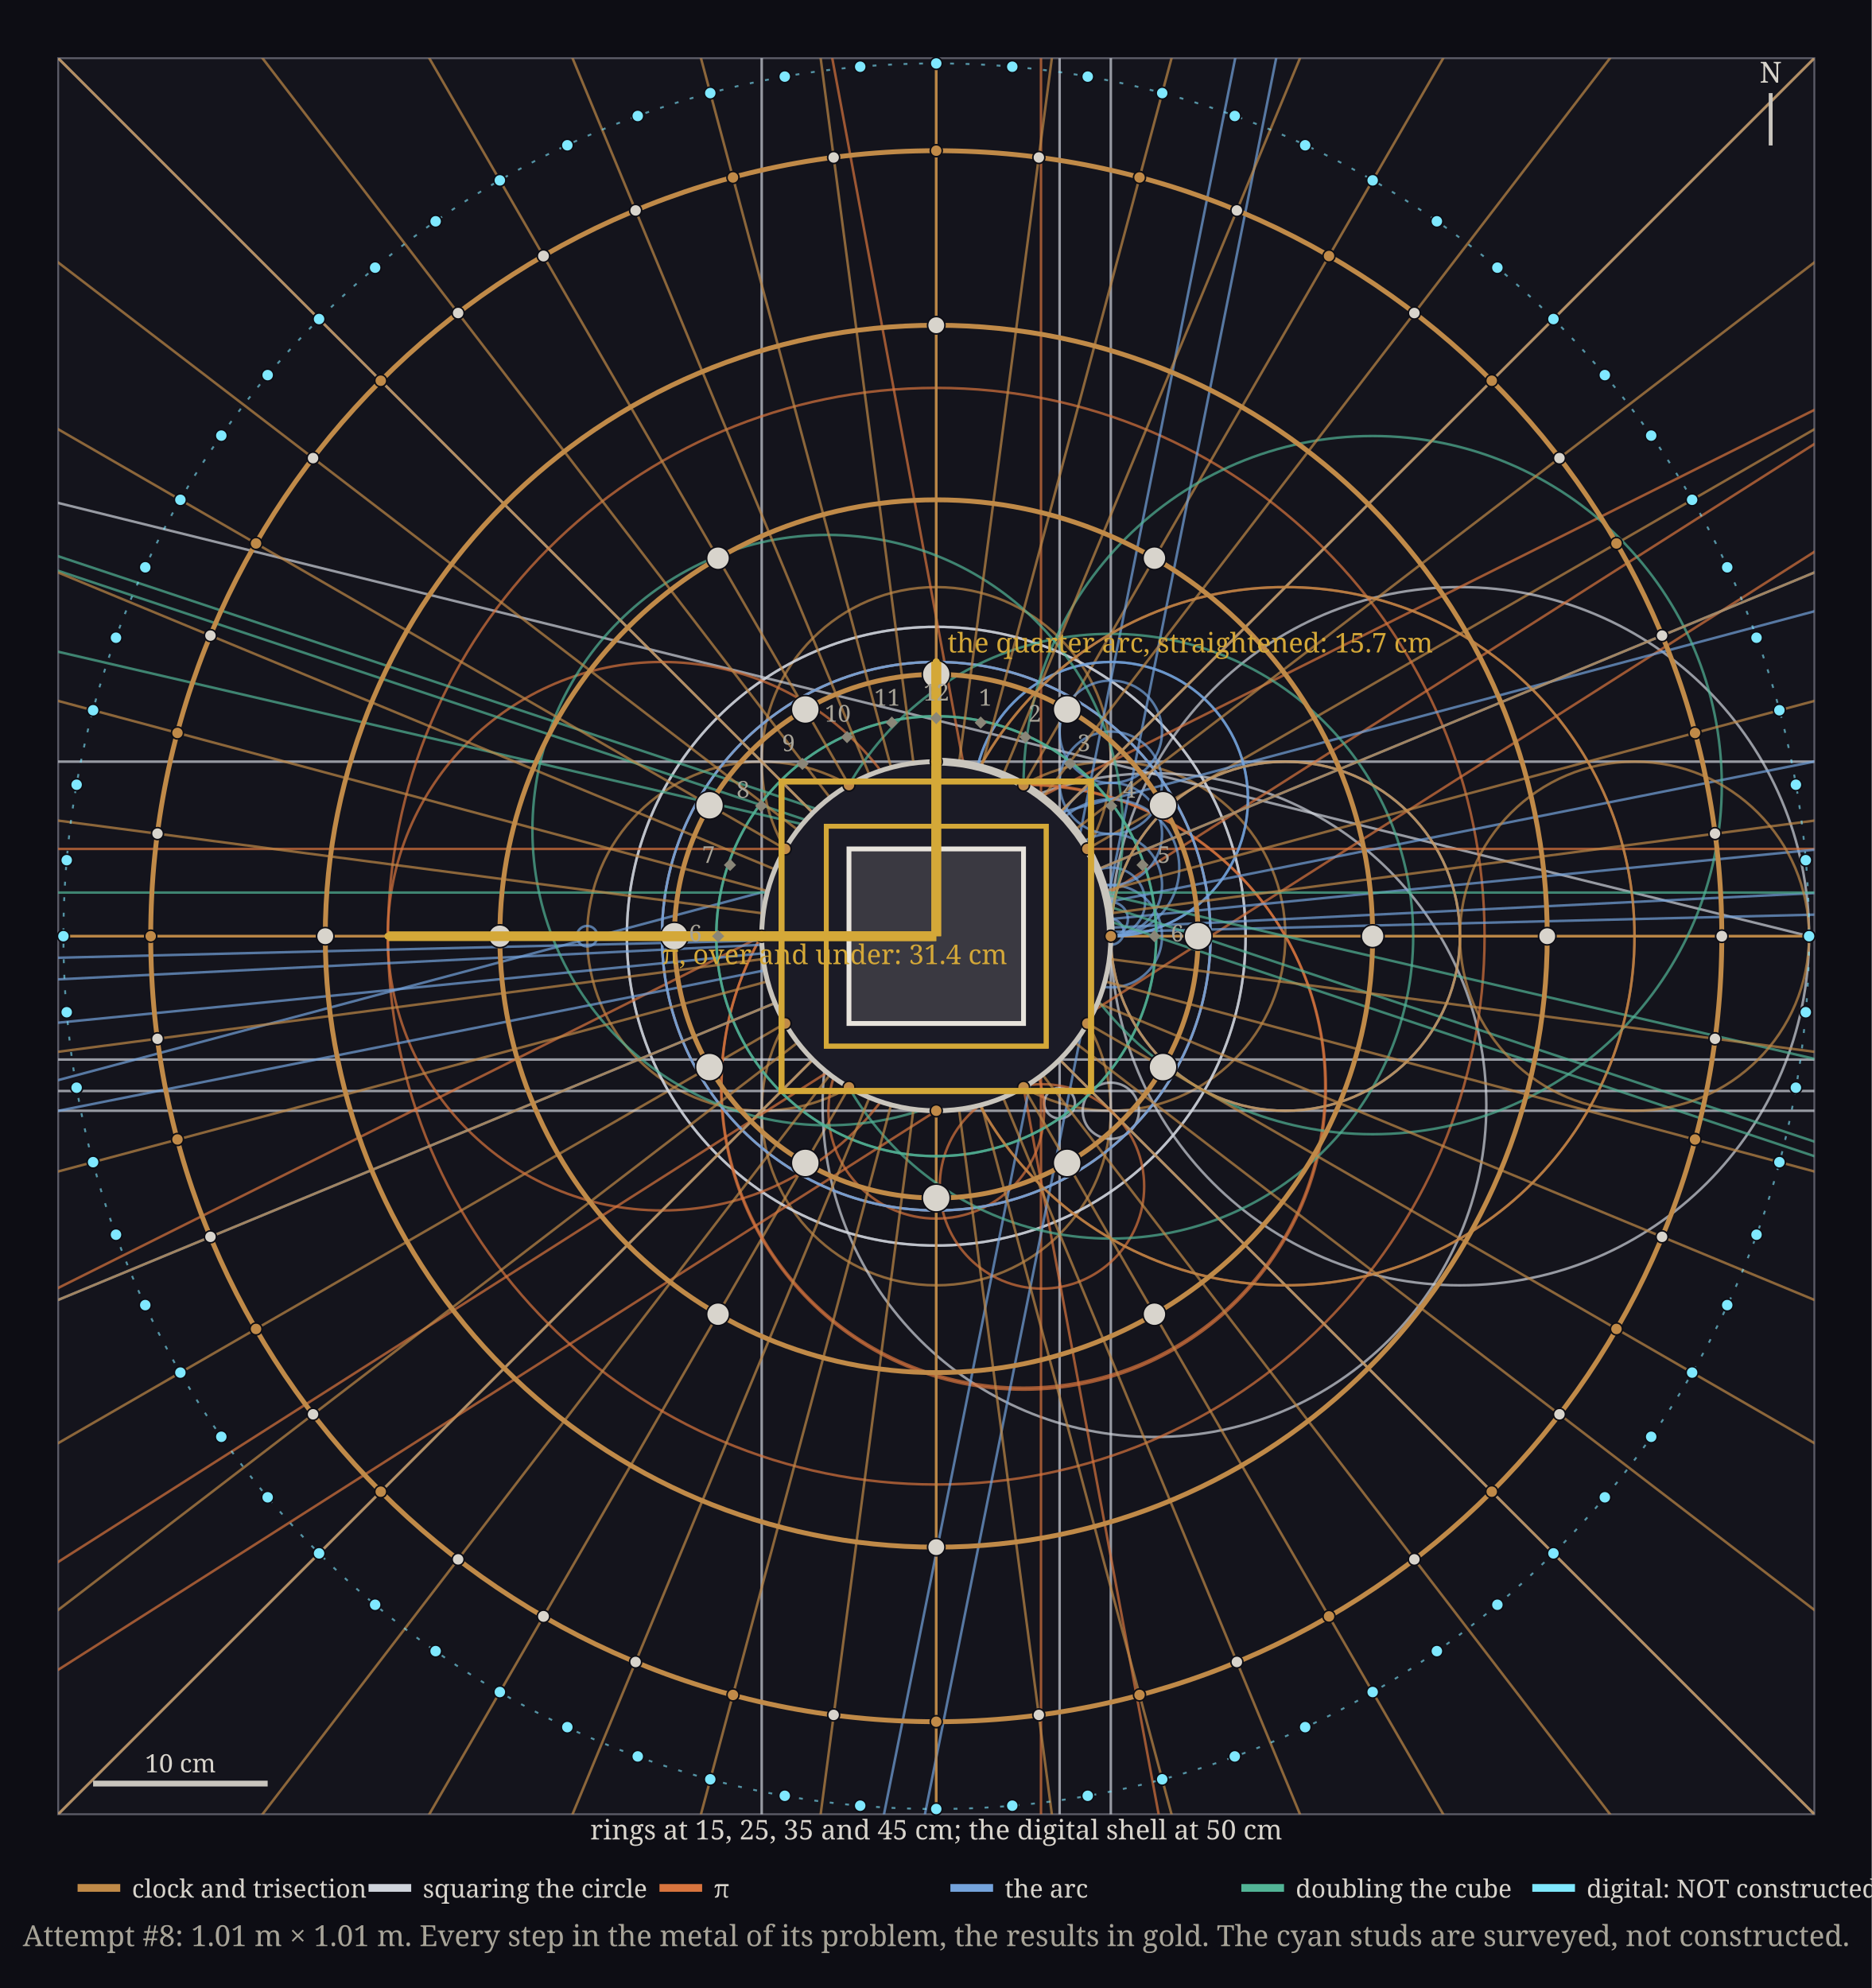
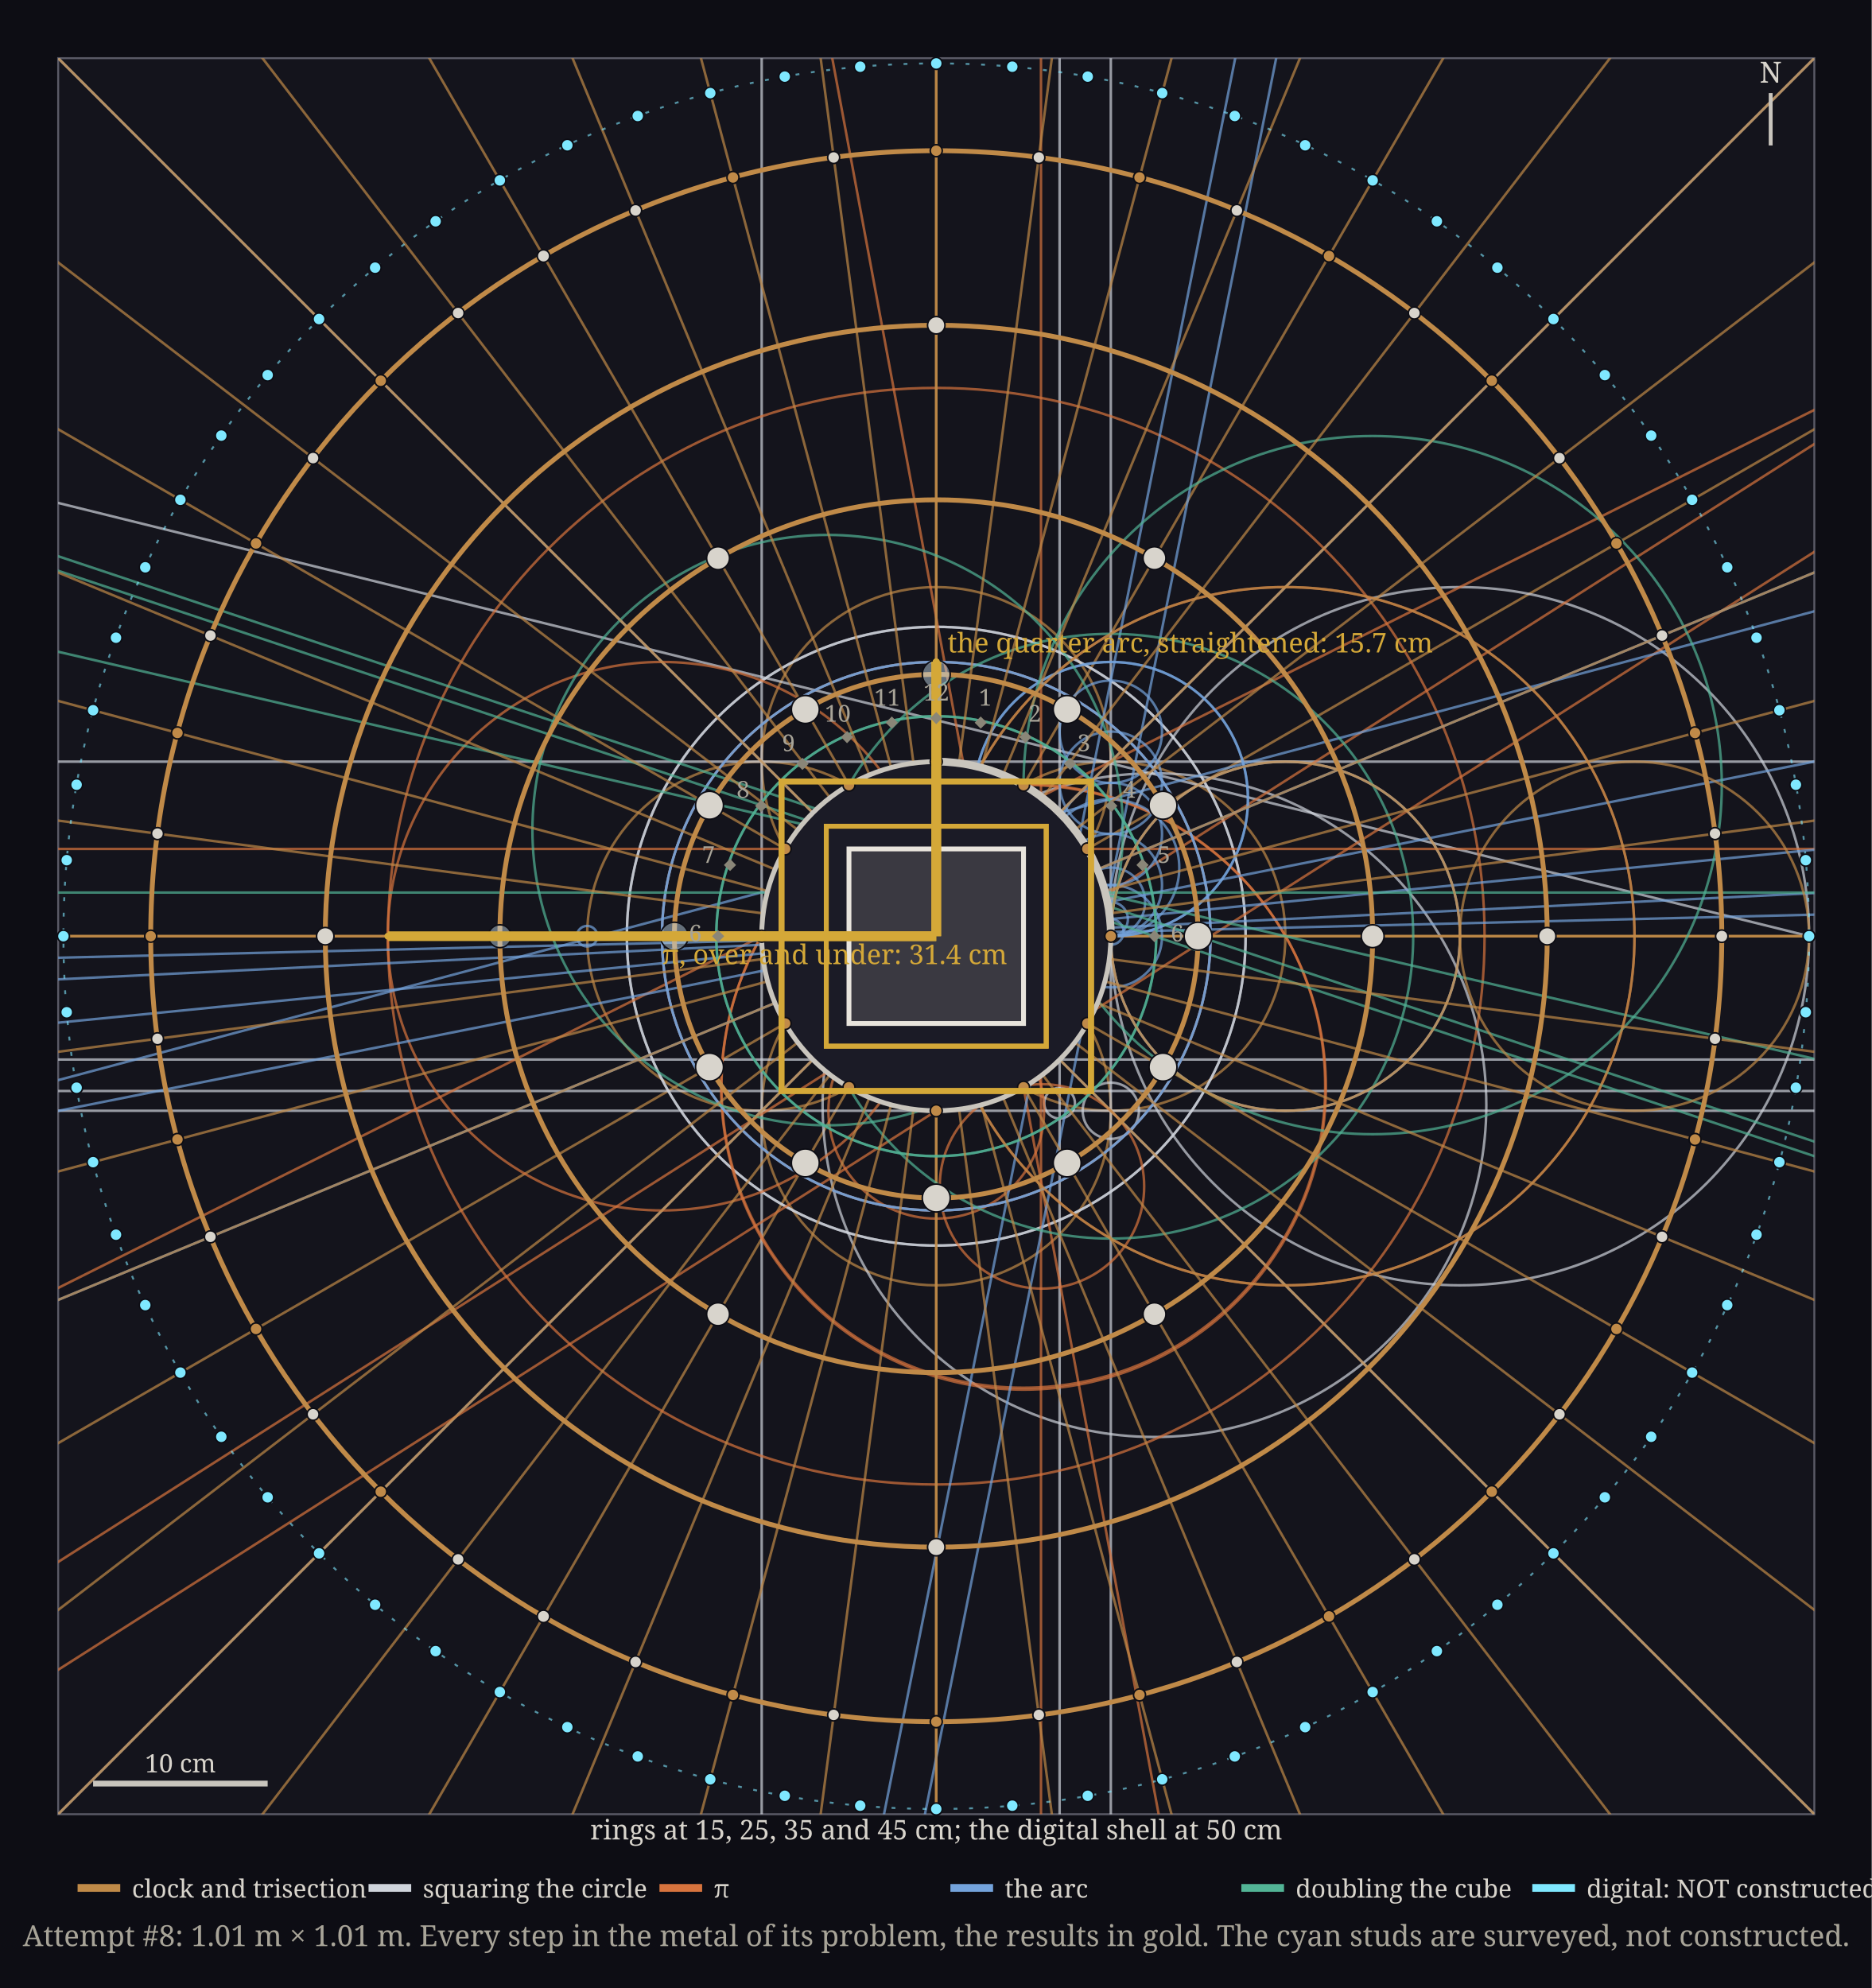
<svg xmlns="http://www.w3.org/2000/svg" width="965" height="1025" viewBox="0 0 965 1025" font-family="Georgia, serif">
  <rect width="100%" height="100%" fill="#0d0d14" />
  <rect x="30.0" y="30.0" width="905.4" height="905.4" fill="#14141c" stroke="#5a5a66" />
  <clipPath id="site">
    <rect x="30.0" y="30.0" width="905.4" height="905.4" />
  </clipPath>
  <g clip-path="url(#site)" fill="none" stroke-width="1.3" stroke-opacity="0.7">
    <circle cx="482.7" cy="482.7" r="90.0" stroke="#c08a48" />
    <line x1="9482.7" y1="482.7" x2="-8517.3" y2="482.7" stroke="#c08a48" />
    <line x1="482.7" y1="-8517.3" x2="482.7" y2="9482.7" stroke="#c08a48" />
    <circle cx="572.7" cy="482.7" r="90.0" stroke="#c08a48" />
    <circle cx="482.7" cy="392.7" r="90.0" stroke="#c08a48" />
    <circle cx="392.7" cy="482.7" r="90.0" stroke="#c08a48" />
    <circle cx="482.7" cy="572.7" r="90.0" stroke="#c08a48" />
    <line x1="8276.9" y1="-4017.3" x2="-7311.5" y2="4982.7" stroke="#c08a48" />
    <line x1="4982.7" y1="-7311.5" x2="-4017.3" y2="8276.9" stroke="#c08a48" />
    <circle cx="662.7" cy="482.7" r="90.0" stroke="#cfd4dc" />
    <circle cx="752.7" cy="482.7" r="180.0" stroke="#cfd4dc" />
    <line x1="9245.2" y1="2539.5" x2="-8227.9" y2="-1784.0" stroke="#cfd4dc" />
    <circle cx="595.2" cy="569.8" r="171.1" stroke="#cfd4dc" />
    <circle cx="482.7" cy="482.7" r="159.5" stroke="#cfd4dc" />
    <line x1="572.7" y1="-8517.3" x2="572.7" y2="9482.7" stroke="#cfd4dc" />
    <line x1="-8517.3" y1="572.7" x2="9482.7" y2="572.7" stroke="#cfd4dc" />
    <line x1="392.7" y1="-8517.3" x2="392.7" y2="9482.7" stroke="#cfd4dc" />
    <line x1="-8517.3" y1="392.7" x2="9482.7" y2="392.7" stroke="#cfd4dc" />
    <line x1="6846.7" y1="6846.7" x2="-5881.3" y2="-5881.3" stroke="#cfd4dc" />
    <line x1="-5881.3" y1="6846.7" x2="6846.7" y2="-5881.3" stroke="#cfd4dc" />
    <line x1="-8517.3" y1="546.3" x2="9482.7" y2="546.3" stroke="#cfd4dc" />
    <line x1="546.3" y1="-8517.3" x2="546.3" y2="9482.7" stroke="#cfd4dc" />
    <circle cx="546.3" cy="568.8" r="7.9" stroke="#cfd4dc" />
    <circle cx="572.7" cy="572.7" r="14.5" stroke="#cfd4dc" />
    <line x1="-8517.3" y1="562.5" x2="9482.7" y2="562.5" stroke="#cfd4dc" />
    <circle cx="482.7" cy="482.7" r="159.5" stroke="#cfd4dc" />
    <line x1="-8517.3" y1="437.7" x2="9482.7" y2="437.7" stroke="#d8743e" />
    <line x1="8514.5" y1="-3578.2" x2="-7585.1" y2="4471.6" stroke="#d8743e" />
    <line x1="536.7" y1="-8517.3" x2="536.7" y2="9482.7" stroke="#d8743e" />
    <circle cx="482.7" cy="437.7" r="45.0" stroke="#d8743e" />
    <circle cx="482.7" cy="572.7" r="55.6" stroke="#d8743e" />
    <line x1="-7093.8" y1="5340.4" x2="8090.4" y2="-4326.0" stroke="#d8743e" />
    <line x1="-7068.6" y1="5380.0" x2="8115.6" y2="-4286.5" stroke="#d8743e" />
    <circle cx="482.7" cy="482.7" r="141.4" stroke="#d8743e" />
    <circle cx="341.3" cy="482.7" r="141.4" stroke="#d8743e" />
    <line x1="-8517.3" y1="482.7" x2="9482.7" y2="482.7" stroke="#c08a48" />
    <circle cx="662.7" cy="482.7" r="180.0" stroke="#d8743e" />
    <circle cx="527.7" cy="560.6" r="155.9" stroke="#d8743e" />
    <line x1="2156.8" y1="9325.7" x2="-1132.4" y2="-8371.3" stroke="#d8743e" />
    <circle cx="537.2" cy="611.7" r="52.7" stroke="#d8743e" />
    <circle cx="527.6" cy="559.9" r="155.6" stroke="#d8743e" />
    <circle cx="482.7" cy="482.7" r="282.7" stroke="#d8743e" />
    <line x1="-8517.3" y1="482.7" x2="9482.7" y2="482.7" stroke="#c08a48" />
    <line x1="-7832.2" y1="3926.9" x2="8797.6" y2="-2961.5" stroke="#74a3dc" />
    <line x1="-8344.4" y1="2238.5" x2="9309.8" y2="-1273.1" stroke="#74a3dc" />
    <line x1="-8474.0" y1="1364.9" x2="9439.4" y2="-399.5" stroke="#74a3dc" />
    <line x1="-8506.5" y1="924.3" x2="9471.9" y2="41.1" stroke="#74a3dc" />
    <line x1="-8514.6" y1="703.6" x2="9480.0" y2="261.8" stroke="#74a3dc" />
    <circle cx="572.7" cy="480.5" r="6.6" stroke="#74a3dc" />
    <circle cx="572.7" cy="473.9" r="8.8" stroke="#74a3dc" />
    <circle cx="572.7" cy="465.0" r="17.7" stroke="#74a3dc" />
    <circle cx="572.7" cy="447.4" r="35.3" stroke="#74a3dc" />
    <circle cx="572.7" cy="412.0" r="70.7" stroke="#74a3dc" />
    <circle cx="482.7" cy="482.7" r="141.4" stroke="#74a3dc" />
    <line x1="482.7" y1="-8517.3" x2="482.7" y2="9482.7" stroke="#c08a48" />
    <circle cx="572.7" cy="482.7" r="26.4" stroke="#74a3dc" />
    <circle cx="572.7" cy="456.3" r="26.4" stroke="#74a3dc" />
    <circle cx="572.7" cy="430.0" r="26.4" stroke="#74a3dc" />
    <circle cx="572.7" cy="403.6" r="26.4" stroke="#74a3dc" />
    <circle cx="572.7" cy="377.3" r="26.4" stroke="#74a3dc" />
    <line x1="-1221.2" y1="9320.2" x2="2308.9" y2="-8330.3" stroke="#74a3dc" />
    <line x1="-1200.9" y1="9324.2" x2="2329.2" y2="-8326.2" stroke="#74a3dc" />
    <circle cx="302.7" cy="482.7" r="5.3" stroke="#74a3dc" />
    <line x1="9166.5" y1="-1882.4" x2="-8224.4" y2="2760.7" stroke="#74a3dc" />
    <circle cx="572.7" cy="412.0" r="70.7" stroke="#74a3dc" />
    <circle cx="482.7" cy="482.7" r="141.4" stroke="#74a3dc" />
    <line x1="482.7" y1="-8517.3" x2="482.7" y2="9482.7" stroke="#c08a48" />
    <circle cx="572.7" cy="482.7" r="155.9" stroke="#52b496" />
    <circle cx="707.7" cy="404.8" r="180.0" stroke="#52b496" />
    <line x1="-8275.7" y1="-1589.2" x2="9259.4" y2="2475.4" stroke="#52b496" />
    <circle cx="426.7" cy="428.0" r="152.2" stroke="#52b496" />
    <circle cx="482.7" cy="482.7" r="113.4" stroke="#52b496" />
    <circle cx="482.7" cy="482.7" r="45.0" stroke="#52b496" />
    <line x1="-8517.3" y1="460.2" x2="9482.7" y2="460.2" stroke="#52b496" />
    <circle cx="482.7" cy="460.2" r="22.5" stroke="#52b496" />
    <circle cx="505.2" cy="460.2" r="22.5" stroke="#52b496" />
    <circle cx="527.7" cy="460.2" r="22.5" stroke="#52b496" />
    <line x1="-8041.9" y1="-2403.8" x2="9034.3" y2="3288.2" stroke="#52b496" />
    <line x1="-8044.2" y1="-2397.1" x2="9032.1" y2="3295.0" stroke="#52b496" />
    <circle cx="521.7" cy="460.2" r="37.5" stroke="#52b496" />
    <circle cx="482.7" cy="482.7" r="113.4" stroke="#52b496" />
    <circle cx="662.7" cy="482.7" r="90.0" stroke="#c08a48" />
    <circle cx="662.7" cy="482.7" r="180.0" stroke="#c08a48" />
    <circle cx="842.7" cy="482.7" r="90.0" stroke="#c08a48" />
    <circle cx="482.7" cy="482.7" r="135.0" stroke="#c08a48" />
    <circle cx="482.7" cy="482.7" r="225.0" stroke="#c08a48" />
    <circle cx="482.7" cy="482.7" r="315.0" stroke="#c08a48" />
    <circle cx="482.7" cy="482.7" r="405.0" stroke="#c08a48" />
    <line x1="-4017.3" y1="-7311.5" x2="4982.7" y2="8276.9" stroke="#c08a48" />
    <line x1="-7311.5" y1="-4017.3" x2="8276.9" y2="4982.7" stroke="#c08a48" />
    <line x1="9176.0" y1="-1846.7" x2="-8210.6" y2="2812.1" stroke="#c08a48" />
    <line x1="6846.7" y1="-5881.3" x2="-5881.3" y2="6846.7" stroke="#c08a48" />
    <line x1="2812.1" y1="-8210.6" x2="-1846.7" y2="9176.0" stroke="#c08a48" />
    <line x1="-1846.7" y1="-8210.6" x2="2812.1" y2="9176.0" stroke="#c08a48" />
    <line x1="-5881.3" y1="-5881.3" x2="6846.7" y2="6846.7" stroke="#c08a48" />
    <line x1="-8210.6" y1="-1846.7" x2="9176.0" y2="2812.1" stroke="#c08a48" />
    <line x1="9405.7" y1="-692.0" x2="-8440.3" y2="1657.4" stroke="#c08a48" />
    <line x1="8797.6" y1="-2961.5" x2="-7832.2" y2="3926.9" stroke="#c08a48" />
    <line x1="7622.9" y1="-4996.2" x2="-6657.5" y2="5961.6" stroke="#c08a48" />
    <line x1="5961.6" y1="-6657.5" x2="-4996.2" y2="7622.9" stroke="#c08a48" />
    <line x1="3926.9" y1="-7832.2" x2="-2961.5" y2="8797.6" stroke="#c08a48" />
    <line x1="1657.4" y1="-8440.3" x2="-692.0" y2="9405.7" stroke="#c08a48" />
    <line x1="-692.0" y1="-8440.3" x2="1657.4" y2="9405.7" stroke="#c08a48" />
    <line x1="-2961.5" y1="-7832.2" x2="3926.9" y2="8797.6" stroke="#c08a48" />
    <line x1="-4996.2" y1="-6657.5" x2="5961.6" y2="7622.9" stroke="#c08a48" />
    <line x1="-6657.5" y1="-4996.2" x2="7622.9" y2="5961.6" stroke="#c08a48" />
    <line x1="-7832.2" y1="-2961.5" x2="8797.6" y2="3926.9" stroke="#c08a48" />
    <line x1="-8440.3" y1="-692.0" x2="9405.7" y2="1657.4" stroke="#c08a48" />
  </g>
  <circle cx="482.7" cy="482.7" r="90.0" fill="#1b1b26" stroke="#c9c5bd" stroke-width="2.5" />
  <polyline points="572.7,482.7 572.6,478.0 572.2,473.3 571.6,468.6 570.7,464.0 569.6,459.4 568.3,454.9 566.7,450.4 564.9,446.1 562.9,441.8 560.6,437.7 558.2,433.7 555.5,429.8 552.6,426.1 549.6,422.5 546.3,419.1 542.9,415.8 539.3,412.8 535.6,409.9 531.7,407.2 527.7,404.8 523.6,402.5 519.3,400.5 515.0,398.7 510.5,397.1 506.0,395.8 501.4,394.7 496.8,393.8 492.1,393.2 487.4,392.8 482.7,392.7" fill="none" stroke="#c9c5bd" stroke-width="4" />
  <circle cx="482.7" cy="482.7" r="135.0" fill="none" stroke="#c08a48" stroke-width="2.5" />
  <circle cx="482.7" cy="482.7" r="225.0" fill="none" stroke="#c08a48" stroke-width="2.5" />
  <circle cx="482.7" cy="482.7" r="315.0" fill="none" stroke="#c08a48" stroke-width="2.5" />
  <circle cx="482.7" cy="482.7" r="405.0" fill="none" stroke="#c08a48" stroke-width="2.5" />
  <circle cx="482.7" cy="482.7" r="450.0" fill="none" stroke="#7fe8ff" stroke-width="1" stroke-dasharray="2 6" stroke-opacity="0.6" />
  <circle cx="617.7" cy="482.7" r="7.2" fill="#d8d4cc" stroke="#0d0d14" stroke-width="0.8" />
  <circle cx="599.6" cy="415.2" r="7.2" fill="#d8d4cc" stroke="#0d0d14" stroke-width="0.8" />
  <circle cx="550.2" cy="365.8" r="7.2" fill="#d8d4cc" stroke="#0d0d14" stroke-width="0.8" />
-   <circle cx="482.7" cy="347.7" r="7.2" fill="#d8d4cc" stroke="#0d0d14" stroke-width="0.8" />
+   <circle cx="482.7" cy="347.7" r="7.2" fill="rgba(200,225,240,0.45)" stroke="#0d0d14" stroke-width="0.8" />
  <circle cx="415.2" cy="365.8" r="7.2" fill="#d8d4cc" stroke="#0d0d14" stroke-width="0.8" />
  <circle cx="365.8" cy="415.2" r="7.2" fill="#d8d4cc" stroke="#0d0d14" stroke-width="0.8" />
-   <circle cx="347.7" cy="482.7" r="7.2" fill="#d8d4cc" stroke="#0d0d14" stroke-width="0.8" />
+   <circle cx="347.7" cy="482.7" r="7.2" fill="rgba(200,225,240,0.45)" stroke="#0d0d14" stroke-width="0.8" />
  <circle cx="365.8" cy="550.2" r="7.2" fill="#d8d4cc" stroke="#0d0d14" stroke-width="0.8" />
  <circle cx="415.2" cy="599.6" r="7.2" fill="#d8d4cc" stroke="#0d0d14" stroke-width="0.8" />
  <circle cx="482.7" cy="617.7" r="7.2" fill="#d8d4cc" stroke="#0d0d14" stroke-width="0.8" />
  <circle cx="550.2" cy="599.6" r="7.2" fill="#d8d4cc" stroke="#0d0d14" stroke-width="0.8" />
  <circle cx="599.6" cy="550.2" r="7.2" fill="#d8d4cc" stroke="#0d0d14" stroke-width="0.8" />
  <circle cx="707.7" cy="482.7" r="5.9" fill="#d8d4cc" stroke="#0d0d14" stroke-width="0.8" />
  <circle cx="595.2" cy="287.8" r="5.9" fill="#d8d4cc" stroke="#0d0d14" stroke-width="0.8" />
  <circle cx="370.2" cy="287.8" r="5.9" fill="#d8d4cc" stroke="#0d0d14" stroke-width="0.8" />
-   <circle cx="257.7" cy="482.7" r="5.9" fill="#d8d4cc" stroke="#0d0d14" stroke-width="0.8" />
+   <circle cx="257.7" cy="482.7" r="5.9" fill="rgba(200,225,240,0.45)" stroke="#0d0d14" stroke-width="0.8" />
  <circle cx="370.2" cy="677.6" r="5.9" fill="#d8d4cc" stroke="#0d0d14" stroke-width="0.8" />
  <circle cx="595.2" cy="677.6" r="5.9" fill="#d8d4cc" stroke="#0d0d14" stroke-width="0.8" />
  <circle cx="797.7" cy="482.7" r="4.5" fill="#d8d4cc" stroke="#0d0d14" stroke-width="0.8" />
  <circle cx="482.7" cy="167.7" r="4.5" fill="#d8d4cc" stroke="#0d0d14" stroke-width="0.8" />
  <circle cx="167.7" cy="482.7" r="4.5" fill="#d8d4cc" stroke="#0d0d14" stroke-width="0.8" />
  <circle cx="482.7" cy="797.7" r="4.5" fill="#d8d4cc" stroke="#0d0d14" stroke-width="0.8" />
  <circle cx="887.7" cy="482.7" r="3.2" fill="#d8d4cc" stroke="#0d0d14" stroke-width="0.8" />
  <circle cx="884.2" cy="429.8" r="3.1" fill="#d8d4cc" stroke="#0d0d14" stroke-width="0.8" />
  <circle cx="873.9" cy="377.9" r="3.1" fill="#c08a48" stroke="#0d0d14" stroke-width="0.8" />
  <circle cx="856.9" cy="327.7" r="3.1" fill="#d8d4cc" stroke="#0d0d14" stroke-width="0.8" />
  <circle cx="833.4" cy="280.2" r="3.1" fill="#c08a48" stroke="#0d0d14" stroke-width="0.8" />
  <circle cx="804.0" cy="236.2" r="3.1" fill="#d8d4cc" stroke="#0d0d14" stroke-width="0.8" />
  <circle cx="769.1" cy="196.3" r="3.1" fill="#c08a48" stroke="#0d0d14" stroke-width="0.8" />
  <circle cx="729.2" cy="161.4" r="3.1" fill="#d8d4cc" stroke="#0d0d14" stroke-width="0.8" />
  <circle cx="685.2" cy="132.0" r="3.1" fill="#c08a48" stroke="#0d0d14" stroke-width="0.8" />
  <circle cx="637.7" cy="108.5" r="3.1" fill="#d8d4cc" stroke="#0d0d14" stroke-width="0.8" />
  <circle cx="587.5" cy="91.5" r="3.1" fill="#c08a48" stroke="#0d0d14" stroke-width="0.8" />
  <circle cx="535.6" cy="81.2" r="3.1" fill="#d8d4cc" stroke="#0d0d14" stroke-width="0.8" />
  <circle cx="482.7" cy="77.7" r="3.1" fill="#c08a48" stroke="#0d0d14" stroke-width="0.8" />
  <circle cx="429.8" cy="81.2" r="3.1" fill="#d8d4cc" stroke="#0d0d14" stroke-width="0.8" />
  <circle cx="377.9" cy="91.5" r="3.1" fill="#c08a48" stroke="#0d0d14" stroke-width="0.8" />
  <circle cx="327.7" cy="108.5" r="3.1" fill="#d8d4cc" stroke="#0d0d14" stroke-width="0.8" />
  <circle cx="280.2" cy="132.0" r="3.2" fill="#d8d4cc" stroke="#0d0d14" stroke-width="0.8" />
  <circle cx="236.2" cy="161.4" r="3.1" fill="#d8d4cc" stroke="#0d0d14" stroke-width="0.8" />
  <circle cx="196.3" cy="196.3" r="3.1" fill="#c08a48" stroke="#0d0d14" stroke-width="0.8" />
  <circle cx="161.4" cy="236.2" r="3.1" fill="#d8d4cc" stroke="#0d0d14" stroke-width="0.8" />
  <circle cx="132.0" cy="280.2" r="3.1" fill="#c08a48" stroke="#0d0d14" stroke-width="0.8" />
  <circle cx="108.5" cy="327.7" r="3.1" fill="#d8d4cc" stroke="#0d0d14" stroke-width="0.8" />
  <circle cx="91.5" cy="377.9" r="3.1" fill="#c08a48" stroke="#0d0d14" stroke-width="0.8" />
  <circle cx="81.2" cy="429.8" r="3.1" fill="#d8d4cc" stroke="#0d0d14" stroke-width="0.8" />
  <circle cx="77.7" cy="482.7" r="3.1" fill="#c08a48" stroke="#0d0d14" stroke-width="0.8" />
  <circle cx="81.2" cy="535.6" r="3.1" fill="#d8d4cc" stroke="#0d0d14" stroke-width="0.8" />
  <circle cx="91.5" cy="587.5" r="3.1" fill="#c08a48" stroke="#0d0d14" stroke-width="0.8" />
  <circle cx="108.5" cy="637.7" r="3.1" fill="#d8d4cc" stroke="#0d0d14" stroke-width="0.8" />
  <circle cx="132.0" cy="685.2" r="3.1" fill="#c08a48" stroke="#0d0d14" stroke-width="0.8" />
  <circle cx="161.4" cy="729.2" r="3.1" fill="#d8d4cc" stroke="#0d0d14" stroke-width="0.8" />
  <circle cx="196.3" cy="769.1" r="3.1" fill="#c08a48" stroke="#0d0d14" stroke-width="0.8" />
  <circle cx="236.2" cy="804.0" r="3.1" fill="#d8d4cc" stroke="#0d0d14" stroke-width="0.8" />
  <circle cx="280.2" cy="833.4" r="3.2" fill="#d8d4cc" stroke="#0d0d14" stroke-width="0.8" />
  <circle cx="327.7" cy="856.9" r="3.1" fill="#d8d4cc" stroke="#0d0d14" stroke-width="0.8" />
  <circle cx="377.9" cy="873.9" r="3.1" fill="#c08a48" stroke="#0d0d14" stroke-width="0.8" />
  <circle cx="429.8" cy="884.2" r="3.1" fill="#d8d4cc" stroke="#0d0d14" stroke-width="0.8" />
  <circle cx="482.7" cy="887.7" r="3.1" fill="#c08a48" stroke="#0d0d14" stroke-width="0.8" />
  <circle cx="535.6" cy="884.2" r="3.1" fill="#d8d4cc" stroke="#0d0d14" stroke-width="0.8" />
  <circle cx="587.5" cy="873.9" r="3.1" fill="#c08a48" stroke="#0d0d14" stroke-width="0.8" />
  <circle cx="637.7" cy="856.9" r="3.1" fill="#d8d4cc" stroke="#0d0d14" stroke-width="0.8" />
  <circle cx="685.2" cy="833.4" r="3.1" fill="#c08a48" stroke="#0d0d14" stroke-width="0.8" />
  <circle cx="729.2" cy="804.0" r="3.1" fill="#d8d4cc" stroke="#0d0d14" stroke-width="0.8" />
  <circle cx="769.1" cy="769.1" r="3.1" fill="#c08a48" stroke="#0d0d14" stroke-width="0.8" />
  <circle cx="804.0" cy="729.2" r="3.1" fill="#d8d4cc" stroke="#0d0d14" stroke-width="0.8" />
  <circle cx="833.4" cy="685.2" r="3.1" fill="#c08a48" stroke="#0d0d14" stroke-width="0.8" />
  <circle cx="856.9" cy="637.7" r="3.1" fill="#d8d4cc" stroke="#0d0d14" stroke-width="0.8" />
  <circle cx="873.9" cy="587.5" r="3.1" fill="#c08a48" stroke="#0d0d14" stroke-width="0.8" />
  <circle cx="884.2" cy="535.6" r="3.1" fill="#d8d4cc" stroke="#0d0d14" stroke-width="0.8" />
  <circle cx="572.7" cy="482.7" r="3.1" fill="#c08a48" stroke="#0d0d14" stroke-width="0.8" />
  <circle cx="560.6" cy="437.7" r="3.1" fill="#c08a48" stroke="#0d0d14" stroke-width="0.8" />
  <circle cx="527.7" cy="404.8" r="3.1" fill="#c08a48" stroke="#0d0d14" stroke-width="0.8" />
  <circle cx="482.7" cy="392.7" r="3.1" fill="#c08a48" stroke="#0d0d14" stroke-width="0.8" />
  <circle cx="437.7" cy="404.8" r="3.1" fill="#c08a48" stroke="#0d0d14" stroke-width="0.8" />
  <circle cx="404.8" cy="437.7" r="3.1" fill="#c08a48" stroke="#0d0d14" stroke-width="0.8" />
  <circle cx="392.7" cy="482.7" r="3.1" fill="#c08a48" stroke="#0d0d14" stroke-width="0.8" />
  <circle cx="404.8" cy="527.7" r="3.1" fill="#c08a48" stroke="#0d0d14" stroke-width="0.8" />
  <circle cx="437.7" cy="560.6" r="3.1" fill="#c08a48" stroke="#0d0d14" stroke-width="0.8" />
  <circle cx="482.7" cy="572.7" r="3.1" fill="#c08a48" stroke="#0d0d14" stroke-width="0.8" />
  <circle cx="527.7" cy="560.6" r="3.1" fill="#c08a48" stroke="#0d0d14" stroke-width="0.8" />
  <circle cx="560.6" cy="527.7" r="3.1" fill="#c08a48" stroke="#0d0d14" stroke-width="0.8" />
  <circle cx="932.7" cy="482.7" r="3.1" fill="#7fe8ff" stroke="#0d0d14" stroke-width="0.8" />
  <circle cx="931.0" cy="443.5" r="3.1" fill="#7fe8ff" stroke="#0d0d14" stroke-width="0.8" />
  <circle cx="925.9" cy="404.6" r="3.1" fill="#7fe8ff" stroke="#0d0d14" stroke-width="0.8" />
  <circle cx="917.4" cy="366.2" r="3.1" fill="#7fe8ff" stroke="#0d0d14" stroke-width="0.8" />
  <circle cx="905.6" cy="328.8" r="3.1" fill="#7fe8ff" stroke="#0d0d14" stroke-width="0.8" />
  <circle cx="890.5" cy="292.5" r="3.1" fill="#7fe8ff" stroke="#0d0d14" stroke-width="0.8" />
  <circle cx="872.4" cy="257.7" r="3.1" fill="#7fe8ff" stroke="#0d0d14" stroke-width="0.8" />
  <circle cx="851.3" cy="224.6" r="3.1" fill="#7fe8ff" stroke="#0d0d14" stroke-width="0.8" />
  <circle cx="827.4" cy="193.4" r="3.1" fill="#7fe8ff" stroke="#0d0d14" stroke-width="0.8" />
  <circle cx="800.9" cy="164.5" r="3.1" fill="#7fe8ff" stroke="#0d0d14" stroke-width="0.8" />
  <circle cx="772.0" cy="138.0" r="3.1" fill="#7fe8ff" stroke="#0d0d14" stroke-width="0.8" />
  <circle cx="740.8" cy="114.1" r="3.1" fill="#7fe8ff" stroke="#0d0d14" stroke-width="0.8" />
  <circle cx="707.7" cy="93.0" r="3.1" fill="#7fe8ff" stroke="#0d0d14" stroke-width="0.8" />
  <circle cx="672.9" cy="74.9" r="3.1" fill="#7fe8ff" stroke="#0d0d14" stroke-width="0.8" />
  <circle cx="636.6" cy="59.8" r="3.1" fill="#7fe8ff" stroke="#0d0d14" stroke-width="0.8" />
  <circle cx="599.2" cy="48.0" r="3.1" fill="#7fe8ff" stroke="#0d0d14" stroke-width="0.8" />
  <circle cx="560.8" cy="39.5" r="3.1" fill="#7fe8ff" stroke="#0d0d14" stroke-width="0.8" />
  <circle cx="521.9" cy="34.4" r="3.1" fill="#7fe8ff" stroke="#0d0d14" stroke-width="0.8" />
  <circle cx="482.7" cy="32.7" r="3.1" fill="#7fe8ff" stroke="#0d0d14" stroke-width="0.8" />
  <circle cx="443.5" cy="34.4" r="3.1" fill="#7fe8ff" stroke="#0d0d14" stroke-width="0.8" />
  <circle cx="404.6" cy="39.5" r="3.1" fill="#7fe8ff" stroke="#0d0d14" stroke-width="0.8" />
  <circle cx="366.2" cy="48.0" r="3.1" fill="#7fe8ff" stroke="#0d0d14" stroke-width="0.8" />
  <circle cx="328.8" cy="59.8" r="3.1" fill="#7fe8ff" stroke="#0d0d14" stroke-width="0.8" />
  <circle cx="292.5" cy="74.9" r="3.1" fill="#7fe8ff" stroke="#0d0d14" stroke-width="0.8" />
  <circle cx="257.7" cy="93.0" r="3.1" fill="#7fe8ff" stroke="#0d0d14" stroke-width="0.8" />
  <circle cx="224.6" cy="114.1" r="3.1" fill="#7fe8ff" stroke="#0d0d14" stroke-width="0.8" />
  <circle cx="193.4" cy="138.0" r="3.1" fill="#7fe8ff" stroke="#0d0d14" stroke-width="0.8" />
  <circle cx="164.5" cy="164.5" r="3.1" fill="#7fe8ff" stroke="#0d0d14" stroke-width="0.8" />
  <circle cx="138.0" cy="193.4" r="3.1" fill="#7fe8ff" stroke="#0d0d14" stroke-width="0.8" />
  <circle cx="114.1" cy="224.6" r="3.1" fill="#7fe8ff" stroke="#0d0d14" stroke-width="0.8" />
  <circle cx="93.0" cy="257.7" r="3.1" fill="#7fe8ff" stroke="#0d0d14" stroke-width="0.8" />
  <circle cx="74.9" cy="292.5" r="3.1" fill="#7fe8ff" stroke="#0d0d14" stroke-width="0.8" />
  <circle cx="59.8" cy="328.8" r="3.1" fill="#7fe8ff" stroke="#0d0d14" stroke-width="0.8" />
  <circle cx="48.0" cy="366.2" r="3.1" fill="#7fe8ff" stroke="#0d0d14" stroke-width="0.8" />
  <circle cx="39.5" cy="404.6" r="3.1" fill="#7fe8ff" stroke="#0d0d14" stroke-width="0.8" />
  <circle cx="34.4" cy="443.5" r="3.1" fill="#7fe8ff" stroke="#0d0d14" stroke-width="0.8" />
  <circle cx="32.7" cy="482.7" r="3.1" fill="#7fe8ff" stroke="#0d0d14" stroke-width="0.8" />
  <circle cx="34.4" cy="521.9" r="3.1" fill="#7fe8ff" stroke="#0d0d14" stroke-width="0.8" />
  <circle cx="39.5" cy="560.8" r="3.1" fill="#7fe8ff" stroke="#0d0d14" stroke-width="0.8" />
  <circle cx="48.0" cy="599.2" r="3.1" fill="#7fe8ff" stroke="#0d0d14" stroke-width="0.8" />
  <circle cx="59.8" cy="636.6" r="3.1" fill="#7fe8ff" stroke="#0d0d14" stroke-width="0.8" />
  <circle cx="74.9" cy="672.9" r="3.1" fill="#7fe8ff" stroke="#0d0d14" stroke-width="0.8" />
  <circle cx="93.0" cy="707.7" r="3.1" fill="#7fe8ff" stroke="#0d0d14" stroke-width="0.8" />
  <circle cx="114.1" cy="740.8" r="3.1" fill="#7fe8ff" stroke="#0d0d14" stroke-width="0.8" />
  <circle cx="138.0" cy="772.0" r="3.1" fill="#7fe8ff" stroke="#0d0d14" stroke-width="0.8" />
  <circle cx="164.5" cy="800.9" r="3.1" fill="#7fe8ff" stroke="#0d0d14" stroke-width="0.8" />
  <circle cx="193.4" cy="827.4" r="3.1" fill="#7fe8ff" stroke="#0d0d14" stroke-width="0.8" />
  <circle cx="224.6" cy="851.3" r="3.1" fill="#7fe8ff" stroke="#0d0d14" stroke-width="0.8" />
  <circle cx="257.7" cy="872.4" r="3.1" fill="#7fe8ff" stroke="#0d0d14" stroke-width="0.8" />
  <circle cx="292.5" cy="890.5" r="3.1" fill="#7fe8ff" stroke="#0d0d14" stroke-width="0.8" />
  <circle cx="328.8" cy="905.6" r="3.1" fill="#7fe8ff" stroke="#0d0d14" stroke-width="0.8" />
  <circle cx="366.2" cy="917.4" r="3.1" fill="#7fe8ff" stroke="#0d0d14" stroke-width="0.8" />
  <circle cx="404.6" cy="925.9" r="3.1" fill="#7fe8ff" stroke="#0d0d14" stroke-width="0.8" />
  <circle cx="443.5" cy="931.0" r="3.1" fill="#7fe8ff" stroke="#0d0d14" stroke-width="0.8" />
  <circle cx="482.7" cy="932.7" r="3.1" fill="#7fe8ff" stroke="#0d0d14" stroke-width="0.8" />
  <circle cx="521.9" cy="931.0" r="3.1" fill="#7fe8ff" stroke="#0d0d14" stroke-width="0.8" />
  <circle cx="560.8" cy="925.9" r="3.1" fill="#7fe8ff" stroke="#0d0d14" stroke-width="0.8" />
  <circle cx="599.2" cy="917.4" r="3.1" fill="#7fe8ff" stroke="#0d0d14" stroke-width="0.8" />
  <circle cx="636.6" cy="905.6" r="3.1" fill="#7fe8ff" stroke="#0d0d14" stroke-width="0.8" />
  <circle cx="672.9" cy="890.5" r="3.1" fill="#7fe8ff" stroke="#0d0d14" stroke-width="0.8" />
  <circle cx="707.7" cy="872.4" r="3.1" fill="#7fe8ff" stroke="#0d0d14" stroke-width="0.8" />
  <circle cx="740.8" cy="851.3" r="3.1" fill="#7fe8ff" stroke="#0d0d14" stroke-width="0.8" />
  <circle cx="772.0" cy="827.4" r="3.1" fill="#7fe8ff" stroke="#0d0d14" stroke-width="0.8" />
  <circle cx="800.9" cy="800.9" r="3.1" fill="#7fe8ff" stroke="#0d0d14" stroke-width="0.8" />
  <circle cx="827.4" cy="772.0" r="3.1" fill="#7fe8ff" stroke="#0d0d14" stroke-width="0.8" />
  <circle cx="851.3" cy="740.8" r="3.1" fill="#7fe8ff" stroke="#0d0d14" stroke-width="0.8" />
  <circle cx="872.4" cy="707.7" r="3.1" fill="#7fe8ff" stroke="#0d0d14" stroke-width="0.8" />
  <circle cx="890.5" cy="672.9" r="3.1" fill="#7fe8ff" stroke="#0d0d14" stroke-width="0.8" />
  <circle cx="905.6" cy="636.6" r="3.1" fill="#7fe8ff" stroke="#0d0d14" stroke-width="0.8" />
  <circle cx="917.4" cy="599.2" r="3.1" fill="#7fe8ff" stroke="#0d0d14" stroke-width="0.8" />
  <circle cx="925.9" cy="560.8" r="3.1" fill="#7fe8ff" stroke="#0d0d14" stroke-width="0.8" />
  <circle cx="931.0" cy="521.9" r="3.1" fill="#7fe8ff" stroke="#0d0d14" stroke-width="0.8" />
  <polygon points="527.7,437.7 437.7,437.7 437.7,527.7 527.7,527.7" fill="#c9c5bd" fill-opacity="0.18" stroke="#e8e4dc" stroke-width="2.5" />
  <polygon points="539.4,426.0 426.0,426.0 426.0,539.4 539.4,539.4" fill="none" stroke="#d4a838" stroke-width="2.5" />
  <polygon points="539.4,426.0 426.0,426.0 426.0,539.4 539.4,539.4" fill="none" stroke="#d4a838" stroke-width="2.5" />
  <polygon points="562.5,402.9 402.9,402.9 402.9,562.5 562.5,562.5" fill="none" stroke="#d4a838" stroke-width="3" />
  <polygon points="562.5,402.9 402.9,402.9 402.9,562.5 562.5,562.5" fill="none" stroke="#d4a838" stroke-width="3" />
  <line x1="482.7" y1="482.7" x2="341.3" y2="482.7" stroke="#d4a838" stroke-width="5" />
  <line x1="482.7" y1="482.7" x2="200.0" y2="482.7" stroke="#d4a838" stroke-width="5" />
  <line x1="482.7" y1="482.7" x2="482.7" y2="341.3" stroke="#d4a838" stroke-width="5" />
  <line x1="482.7" y1="482.7" x2="482.7" y2="341.3" stroke="#d4a838" stroke-width="5" />
  <circle cx="341.3" cy="482.7" r="1.8" fill="#d4a838" />
  <circle cx="200.0" cy="482.7" r="1.8" fill="#d4a838" />
  <circle cx="482.7" cy="341.3" r="1.8" fill="#d4a838" />
  <circle cx="482.7" cy="341.3" r="1.8" fill="#d4a838" />
  <polygon points="373.4,482.7 370.2,479.6 367.1,482.7 370.2,485.8" fill="#8a8678" />
  <text x="358.5" y="485.4" font-size="12" fill="#a8a498" text-anchor="middle">6</text>
  <polygon points="379.5,446.0 376.4,442.8 373.2,446.0 376.4,449.1" fill="#8a8678" />
  <text x="365.3" y="444.9" font-size="12" fill="#a8a498" text-anchor="middle">7</text>
  <polygon points="395.6,415.5 392.4,412.4 389.3,415.5 392.4,418.7" fill="#8a8678" />
  <text x="383.1" y="411.3" font-size="12" fill="#a8a498" text-anchor="middle">8</text>
  <polygon points="416.9,393.8 413.7,390.7 410.6,393.8 413.7,397.0" fill="#8a8678" />
  <text x="406.6" y="387.3" font-size="12" fill="#a8a498" text-anchor="middle">9</text>
  <polygon points="439.9,380.0 436.7,376.9 433.6,380.0 436.7,383.2" fill="#8a8678" />
  <text x="431.9" y="372.1" font-size="12" fill="#a8a498" text-anchor="middle">10</text>
  <polygon points="462.9,372.6 459.8,369.4 456.6,372.6 459.8,375.7" fill="#8a8678" />
  <text x="457.4" y="363.8" font-size="12" fill="#a8a498" text-anchor="middle">11</text>
  <polygon points="485.8,370.2 482.7,367.1 479.6,370.2 482.7,373.4" fill="#8a8678" />
  <text x="482.7" y="361.2" font-size="12" fill="#a8a498" text-anchor="middle">12</text>
  <polygon points="508.8,372.6 505.6,369.4 502.5,372.6 505.6,375.7" fill="#8a8678" />
  <text x="508.0" y="363.8" font-size="12" fill="#a8a498" text-anchor="middle">1</text>
  <polygon points="531.8,380.0 528.7,376.9 525.5,380.0 528.7,383.2" fill="#8a8678" />
  <text x="533.5" y="372.1" font-size="12" fill="#a8a498" text-anchor="middle">2</text>
  <polygon points="554.8,393.8 551.7,390.7 548.5,393.8 551.7,397.0" fill="#8a8678" />
  <text x="558.8" y="387.3" font-size="12" fill="#a8a498" text-anchor="middle">3</text>
  <polygon points="576.1,415.5 573.0,412.4 569.8,415.5 573.0,418.7" fill="#8a8678" />
  <text x="582.3" y="411.3" font-size="12" fill="#a8a498" text-anchor="middle">4</text>
  <polygon points="592.2,446.0 589.0,442.8 585.9,446.0 589.0,449.1" fill="#8a8678" />
  <text x="600.1" y="444.9" font-size="12" fill="#a8a498" text-anchor="middle">5</text>
  <polygon points="598.3,482.7 595.2,479.6 592.1,482.7 595.2,485.8" fill="#8a8678" />
  <text x="606.9" y="485.4" font-size="12" fill="#a8a498" text-anchor="middle">6</text>
  <text x="482.7" y="948.4" font-size="14" fill="#d8d4cc" text-anchor="middle">rings at 15, 25, 35 and 45 cm; the digital shell at 50 cm</text>
  <text x="341.3" y="497.1" font-size="14" fill="#d4a838" text-anchor="start">π, over and under: 31.4 cm</text>
  <text x="488.5" y="336.4" font-size="14" fill="#d4a838" text-anchor="start">the quarter arc, straightened: 15.7 cm</text>
  <line x1="912.9" y1="75.0" x2="912.9" y2="48.0" stroke="#c9c5bd" stroke-width="2" />
  <text x="912.9" y="42.6" font-size="15" fill="#d8d4cc" text-anchor="middle">N</text>
  <line x1="48.0" y1="919.6" x2="138.0" y2="919.6" stroke="#c9c5bd" stroke-width="3" />
  <text x="93.0" y="913.8" font-size="13" fill="#d8d4cc" text-anchor="middle">10 cm</text>
  <text x="482.7" y="1003.4" font-size="15" fill="#a8a498" text-anchor="middle">Attempt #8: 1.01 m × 1.01 m. Every step in the metal of its problem, the results in gold. The cyan studs are surveyed, not constructed.</text>
  <line x1="40" y1="973.4" x2="62" y2="973.4" stroke="#c08a48" stroke-width="4" />
  <text x="68" y="978.4" font-size="13" fill="#d8d4cc">clock and trisection</text>
  <line x1="190" y1="973.4" x2="212" y2="973.4" stroke="#cfd4dc" stroke-width="4" />
  <text x="218" y="978.4" font-size="13" fill="#d8d4cc">squaring the circle</text>
  <line x1="340" y1="973.4" x2="362" y2="973.4" stroke="#d8743e" stroke-width="4" />
  <text x="368" y="978.4" font-size="13" fill="#d8d4cc">π</text>
  <line x1="490" y1="973.4" x2="512" y2="973.4" stroke="#74a3dc" stroke-width="4" />
  <text x="518" y="978.4" font-size="13" fill="#d8d4cc">the arc</text>
  <line x1="640" y1="973.4" x2="662" y2="973.4" stroke="#52b496" stroke-width="4" />
  <text x="668" y="978.4" font-size="13" fill="#d8d4cc">doubling the cube</text>
  <line x1="790" y1="973.4" x2="812" y2="973.4" stroke="#7fe8ff" stroke-width="4" />
  <text x="818" y="978.4" font-size="13" fill="#d8d4cc">digital: NOT constructed</text>
</svg>
